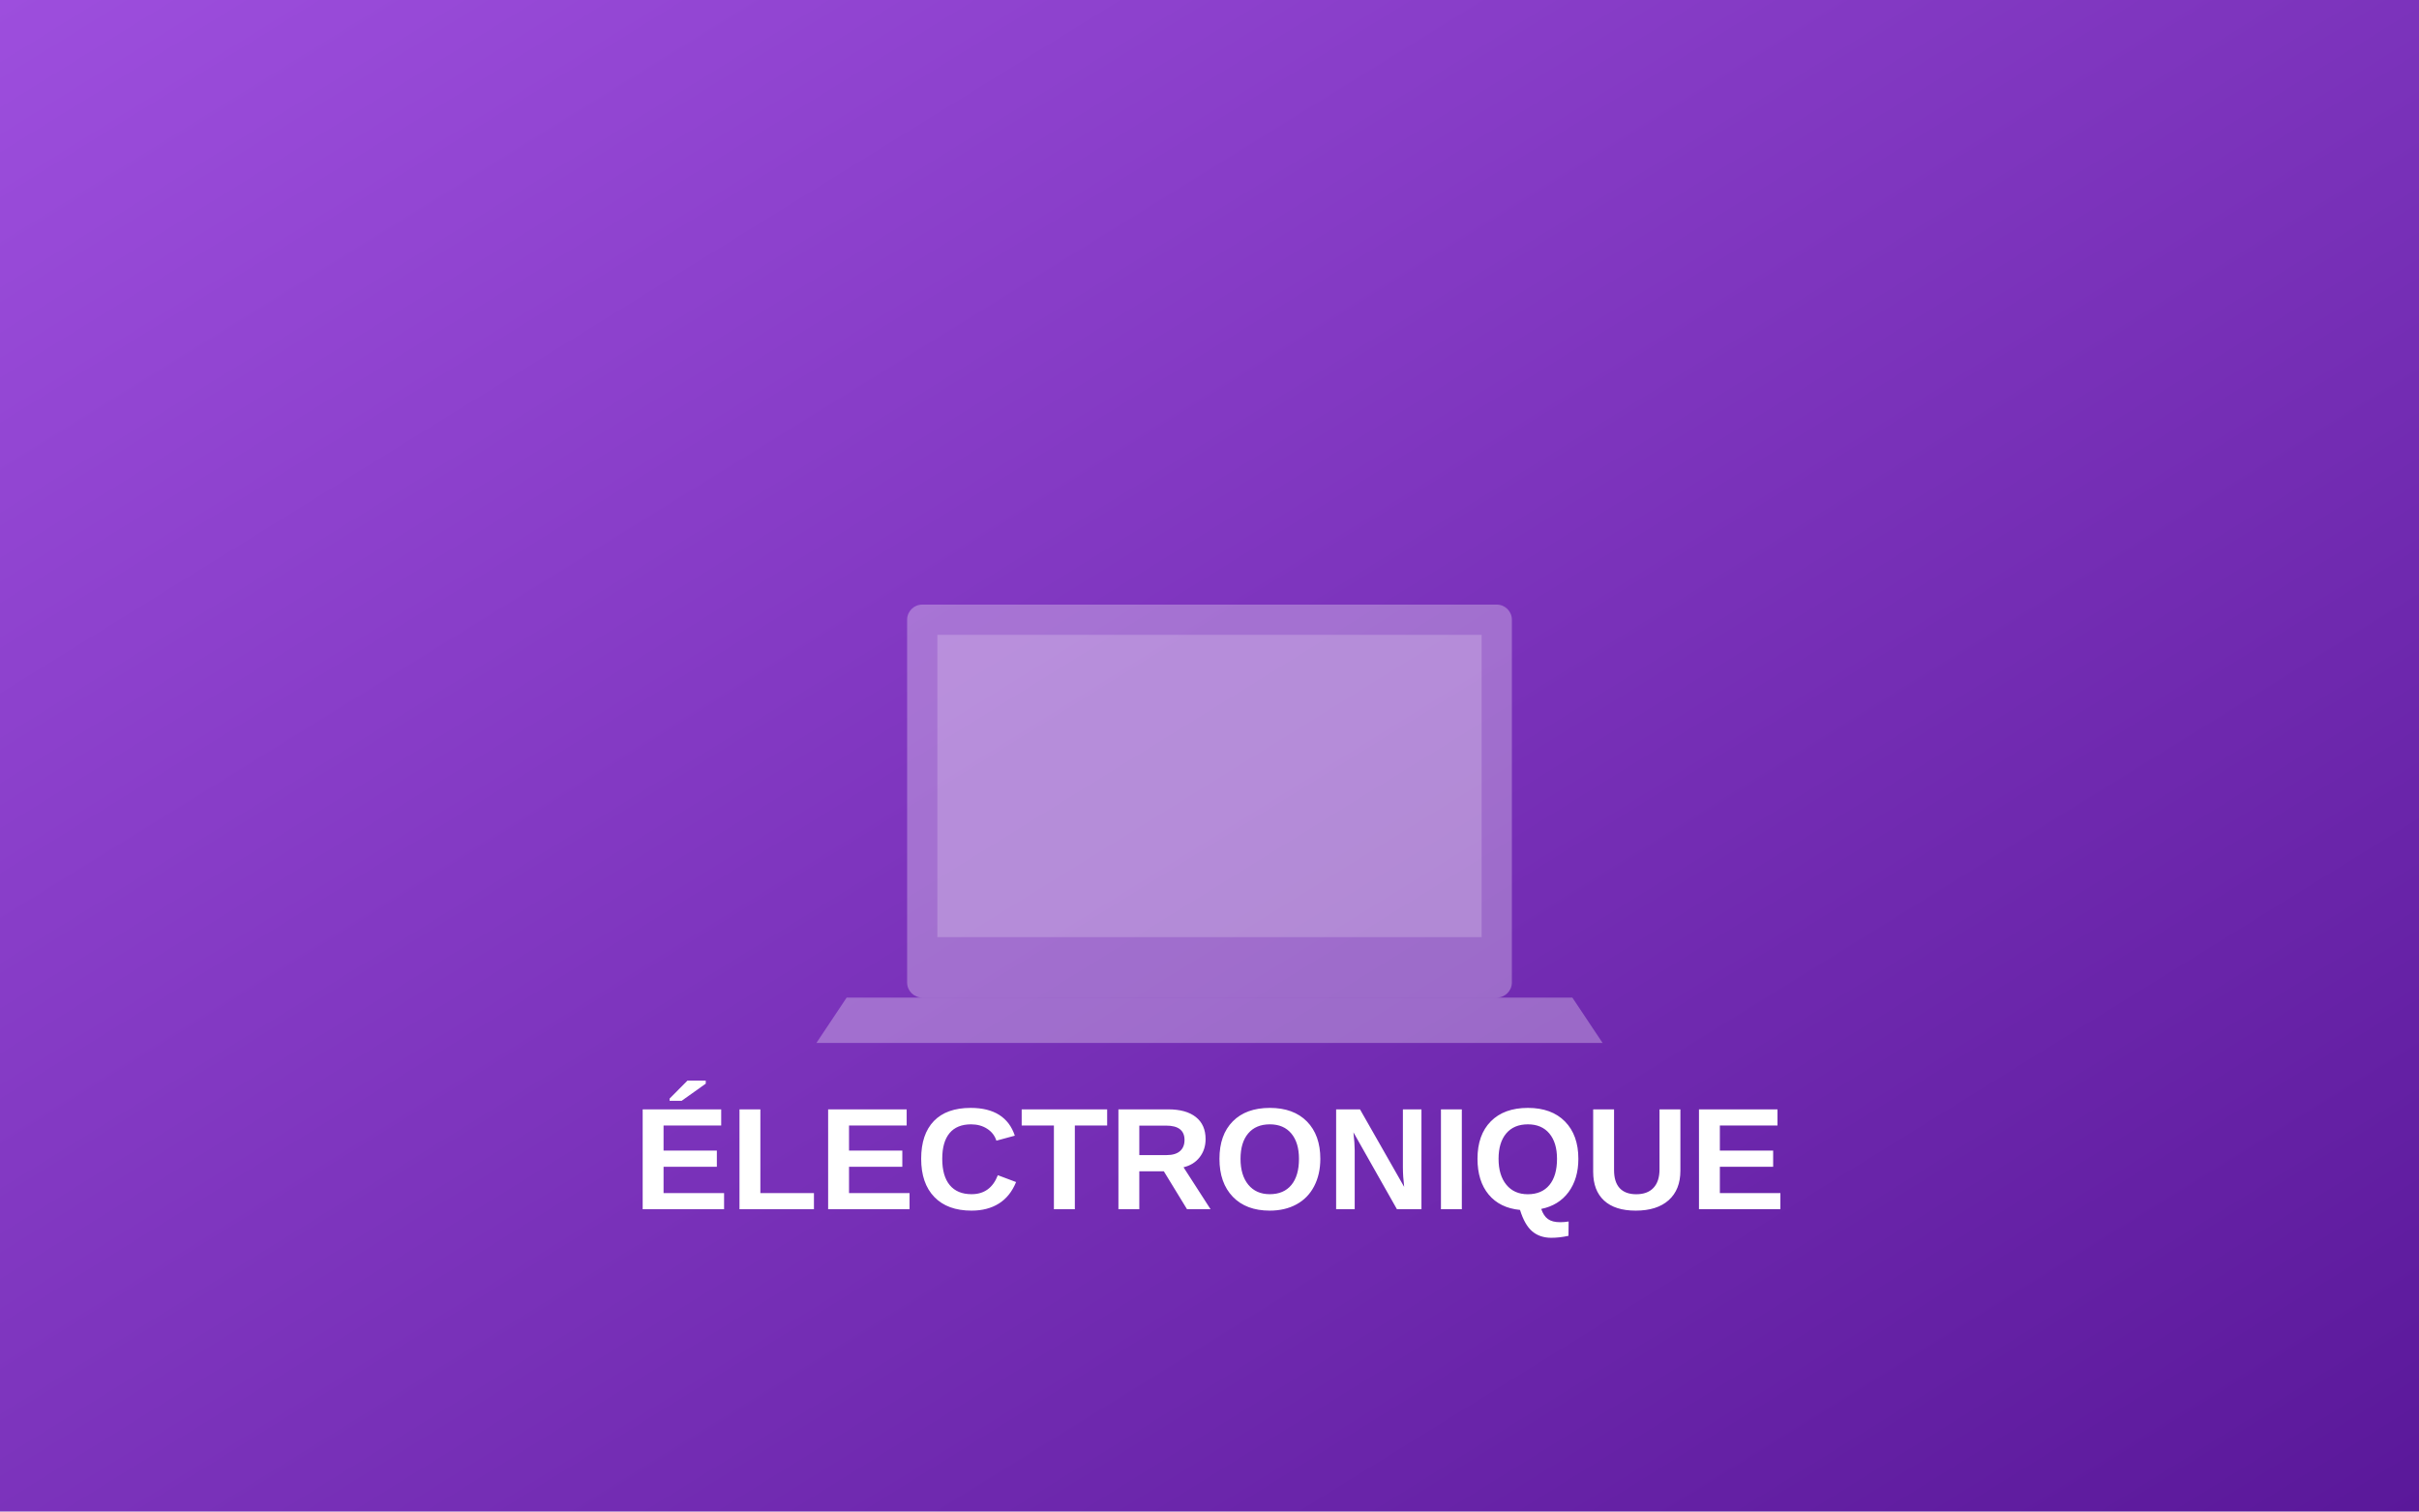
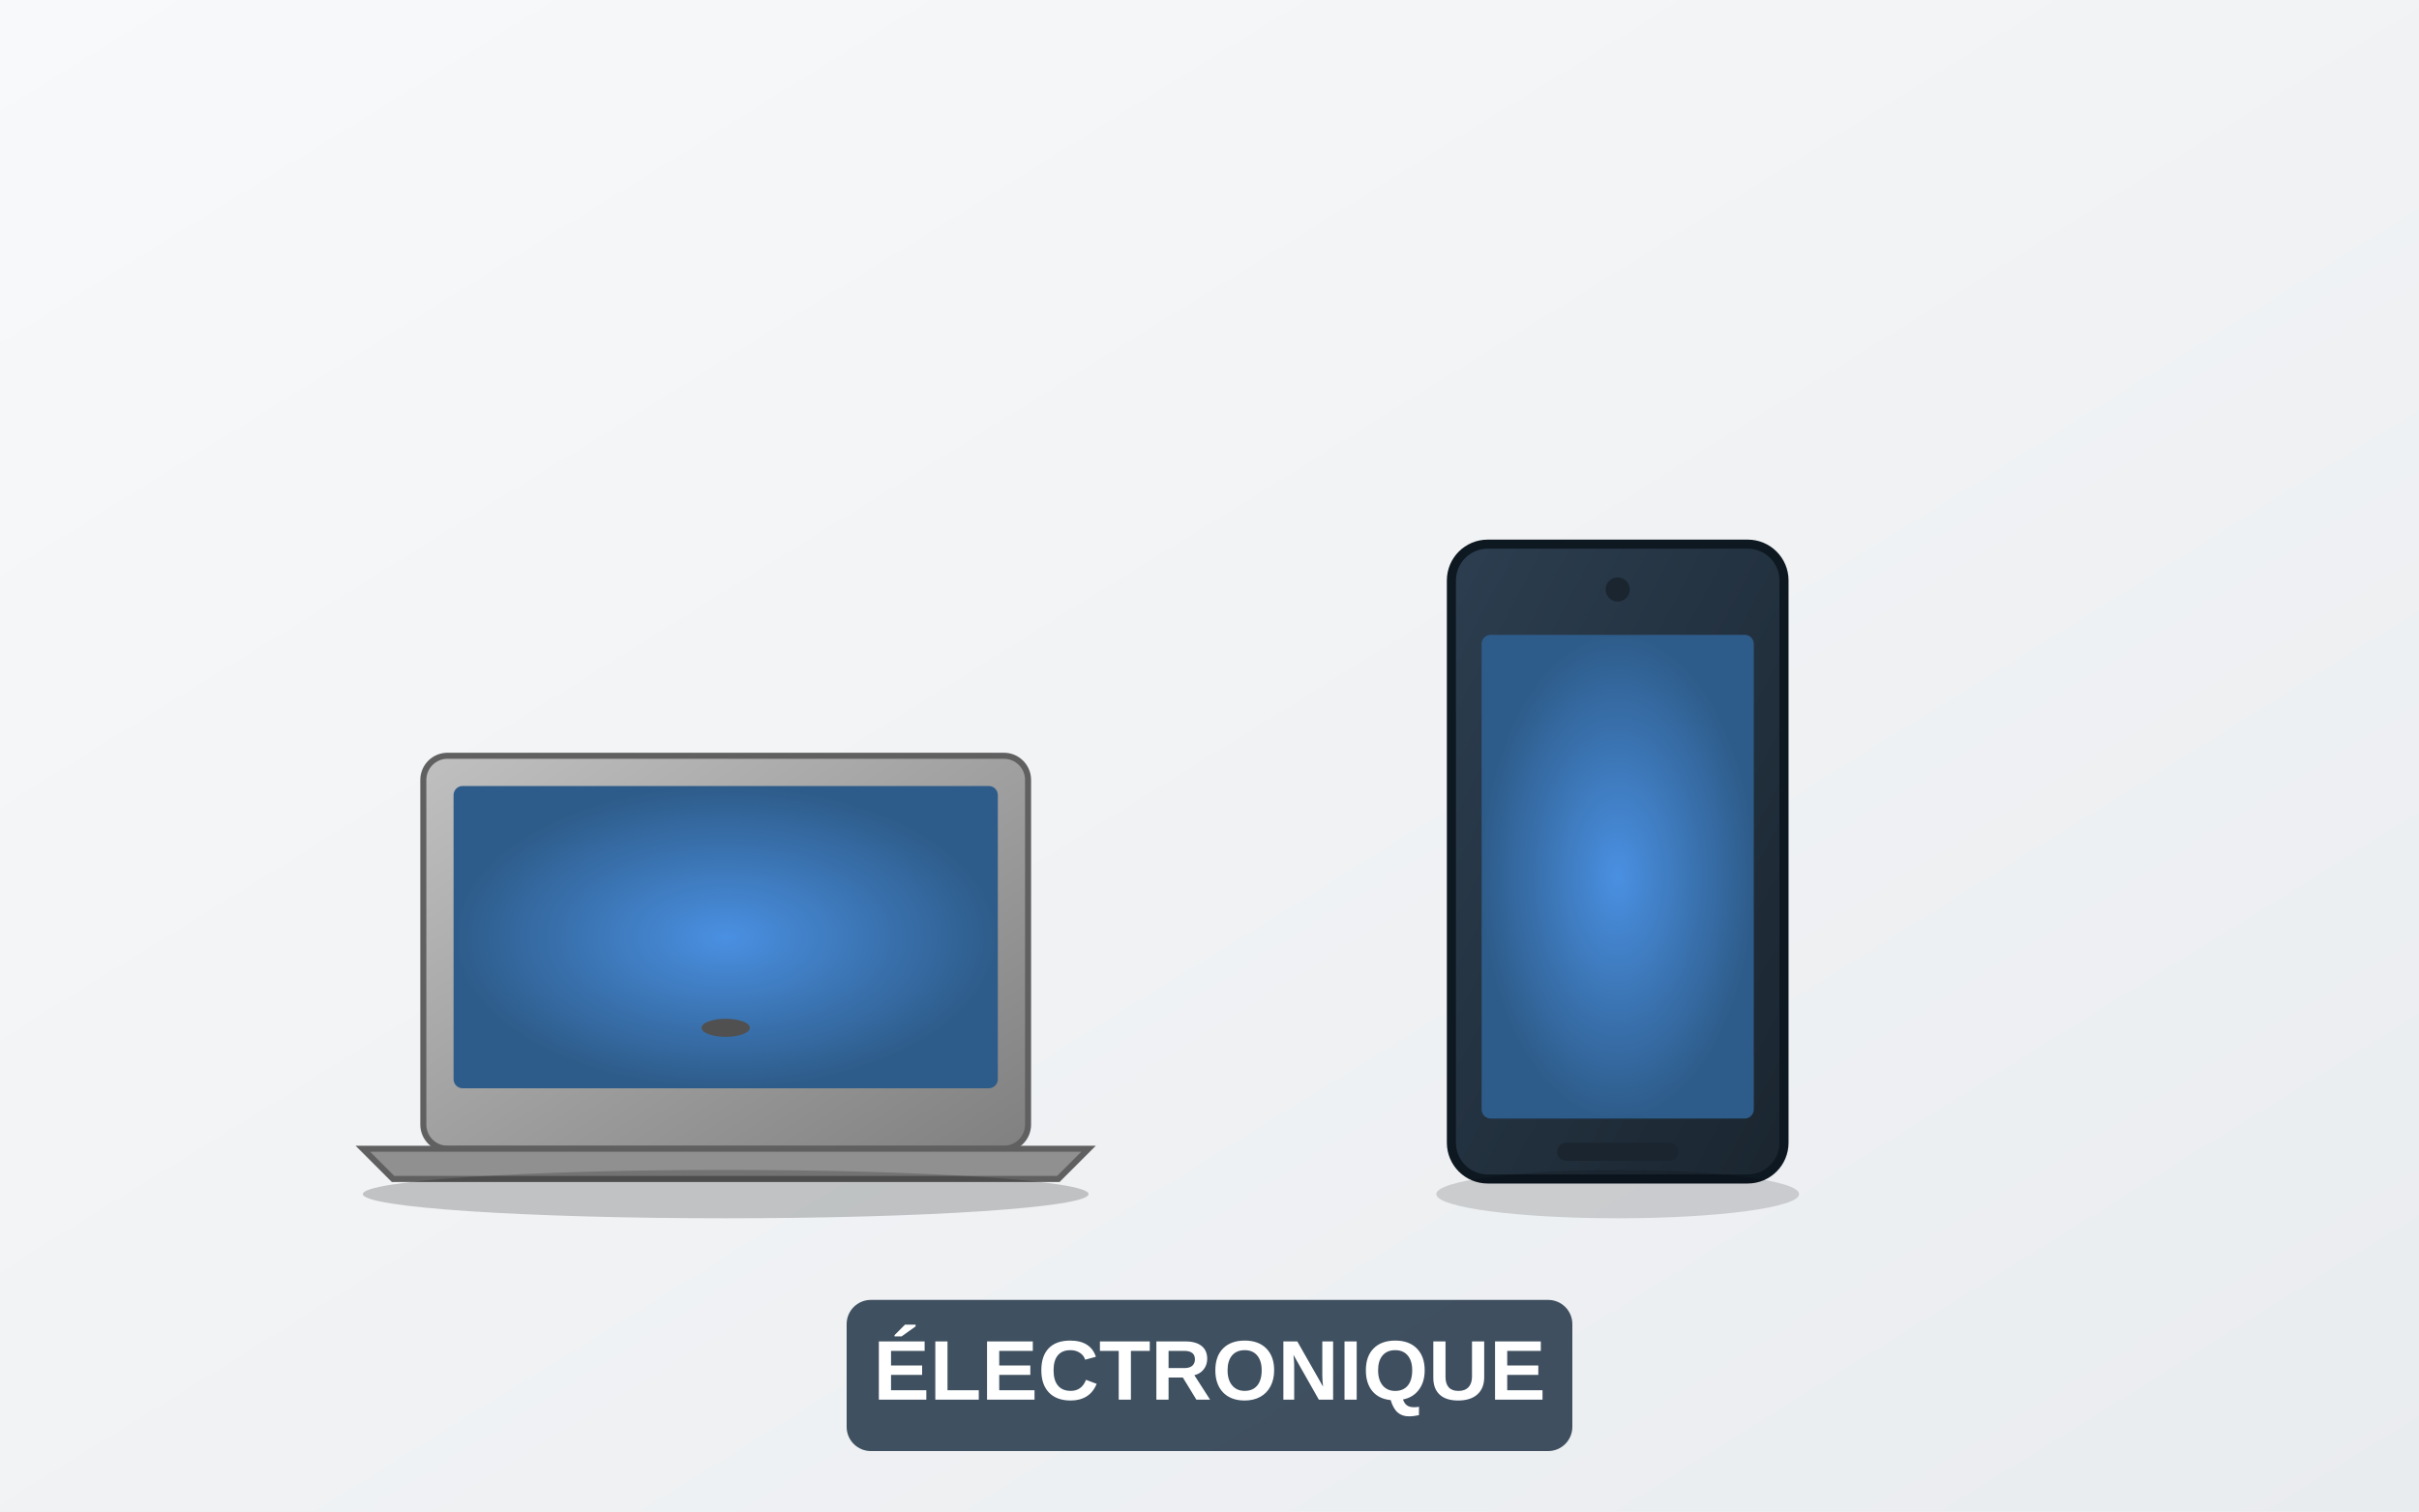
<svg xmlns="http://www.w3.org/2000/svg" width="800" height="500">
  <defs>
-     <linearGradient id="grad4" x1="0%" y1="0%" x2="100%" y2="100%">
-       <stop offset="0%" style="stop-color:#9D4EDD;stop-opacity:1" />
-       <stop offset="100%" style="stop-color:#5A189A;stop-opacity:1" />
+     <linearGradient id="bg-grad4" x1="0%" y1="0%" x2="100%" y2="100%">
+       <stop offset="0%" style="stop-color:#F8F9FA;stop-opacity:1" />
+       <stop offset="100%" style="stop-color:#E9ECEF;stop-opacity:1" />
    </linearGradient>
+     <linearGradient id="laptop-grad" x1="0%" y1="0%" x2="100%" y2="100%">
+       <stop offset="0%" style="stop-color:#C0C0C0;stop-opacity:1" />
+       <stop offset="100%" style="stop-color:#808080;stop-opacity:1" />
+     </linearGradient>
+     <linearGradient id="phone-grad" x1="0%" y1="0%" x2="100%" y2="100%">
+       <stop offset="0%" style="stop-color:#2C3E50;stop-opacity:1" />
+       <stop offset="100%" style="stop-color:#1A252F;stop-opacity:1" />
+     </linearGradient>
+     <radialGradient id="screen-glow">
+       <stop offset="0%" style="stop-color:#4A90E2;stop-opacity:1" />
+       <stop offset="100%" style="stop-color:#2E5C8A;stop-opacity:1" />
+     </radialGradient>
  </defs>
-   <rect width="800" height="500" fill="url(#grad4)" />
-   <rect x="300" y="200" width="200" height="130" rx="5" fill="#FFF" opacity="0.3" />
-   <rect x="310" y="210" width="180" height="100" fill="#FFF" opacity="0.2" />
-   <path d="M 280 330 L 520 330 L 530 345 L 270 345 Z" fill="#FFF" opacity="0.3" />
-   <text x="400" y="400" font-family="Arial, sans-serif" font-size="48" fill="#FFF" text-anchor="middle" font-weight="bold">ÉLECTRONIQUE</text>
+   <rect width="800" height="500" fill="url(#bg-grad4)" />
+   <rect x="140" y="250" width="200" height="130" rx="8" fill="url(#laptop-grad)" stroke="#606060" stroke-width="2" />
+   <rect x="150" y="260" width="180" height="100" rx="3" fill="url(#screen-glow)" />
+   <ellipse cx="240" cy="340" rx="8" ry="3" fill="#505050" />
+   <path d="M 120 380 L 360 380 L 350 390 L 130 390 Z" fill="#909090" stroke="#606060" stroke-width="2" />
+   <ellipse cx="240" cy="395" rx="120" ry="8" fill="#000" opacity="0.2" />
+   <rect x="480" y="180" width="110" height="210" rx="12" fill="url(#phone-grad)" stroke="#0D1821" stroke-width="3" />
+   <rect x="490" y="210" width="90" height="160" rx="3" fill="url(#screen-glow)" />
+   <circle cx="535" cy="195" r="4" fill="#1A252F" />
+   <rect x="515" y="378" width="40" height="6" rx="3" fill="#1A252F" />
+   <ellipse cx="535" cy="395" rx="60" ry="8" fill="#000" opacity="0.15" />
+   <rect x="280" y="430" width="240" height="50" rx="8" fill="#2C3E50" opacity="0.9" />
+   <text x="400" y="463" font-family="Arial, sans-serif" font-size="28" fill="#FFF" text-anchor="middle" font-weight="bold">ÉLECTRONIQUE</text>
</svg>
